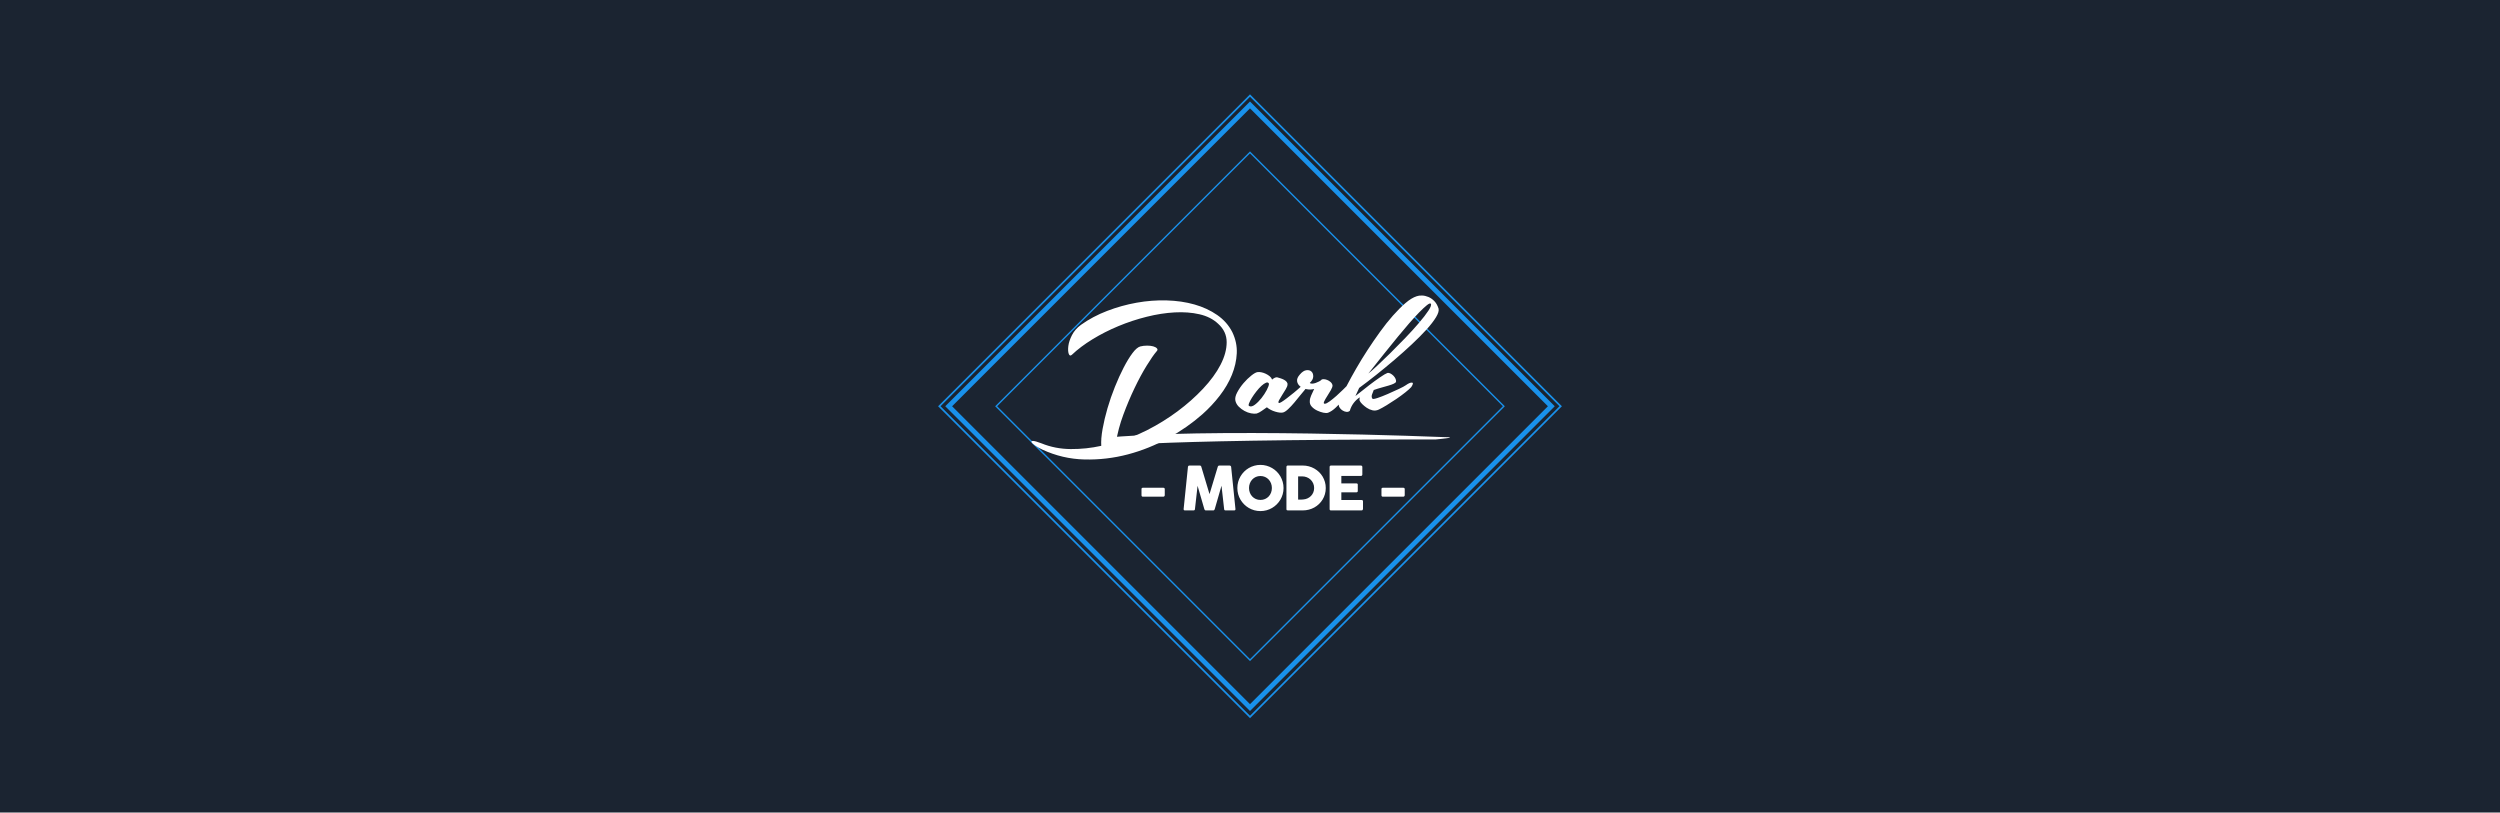
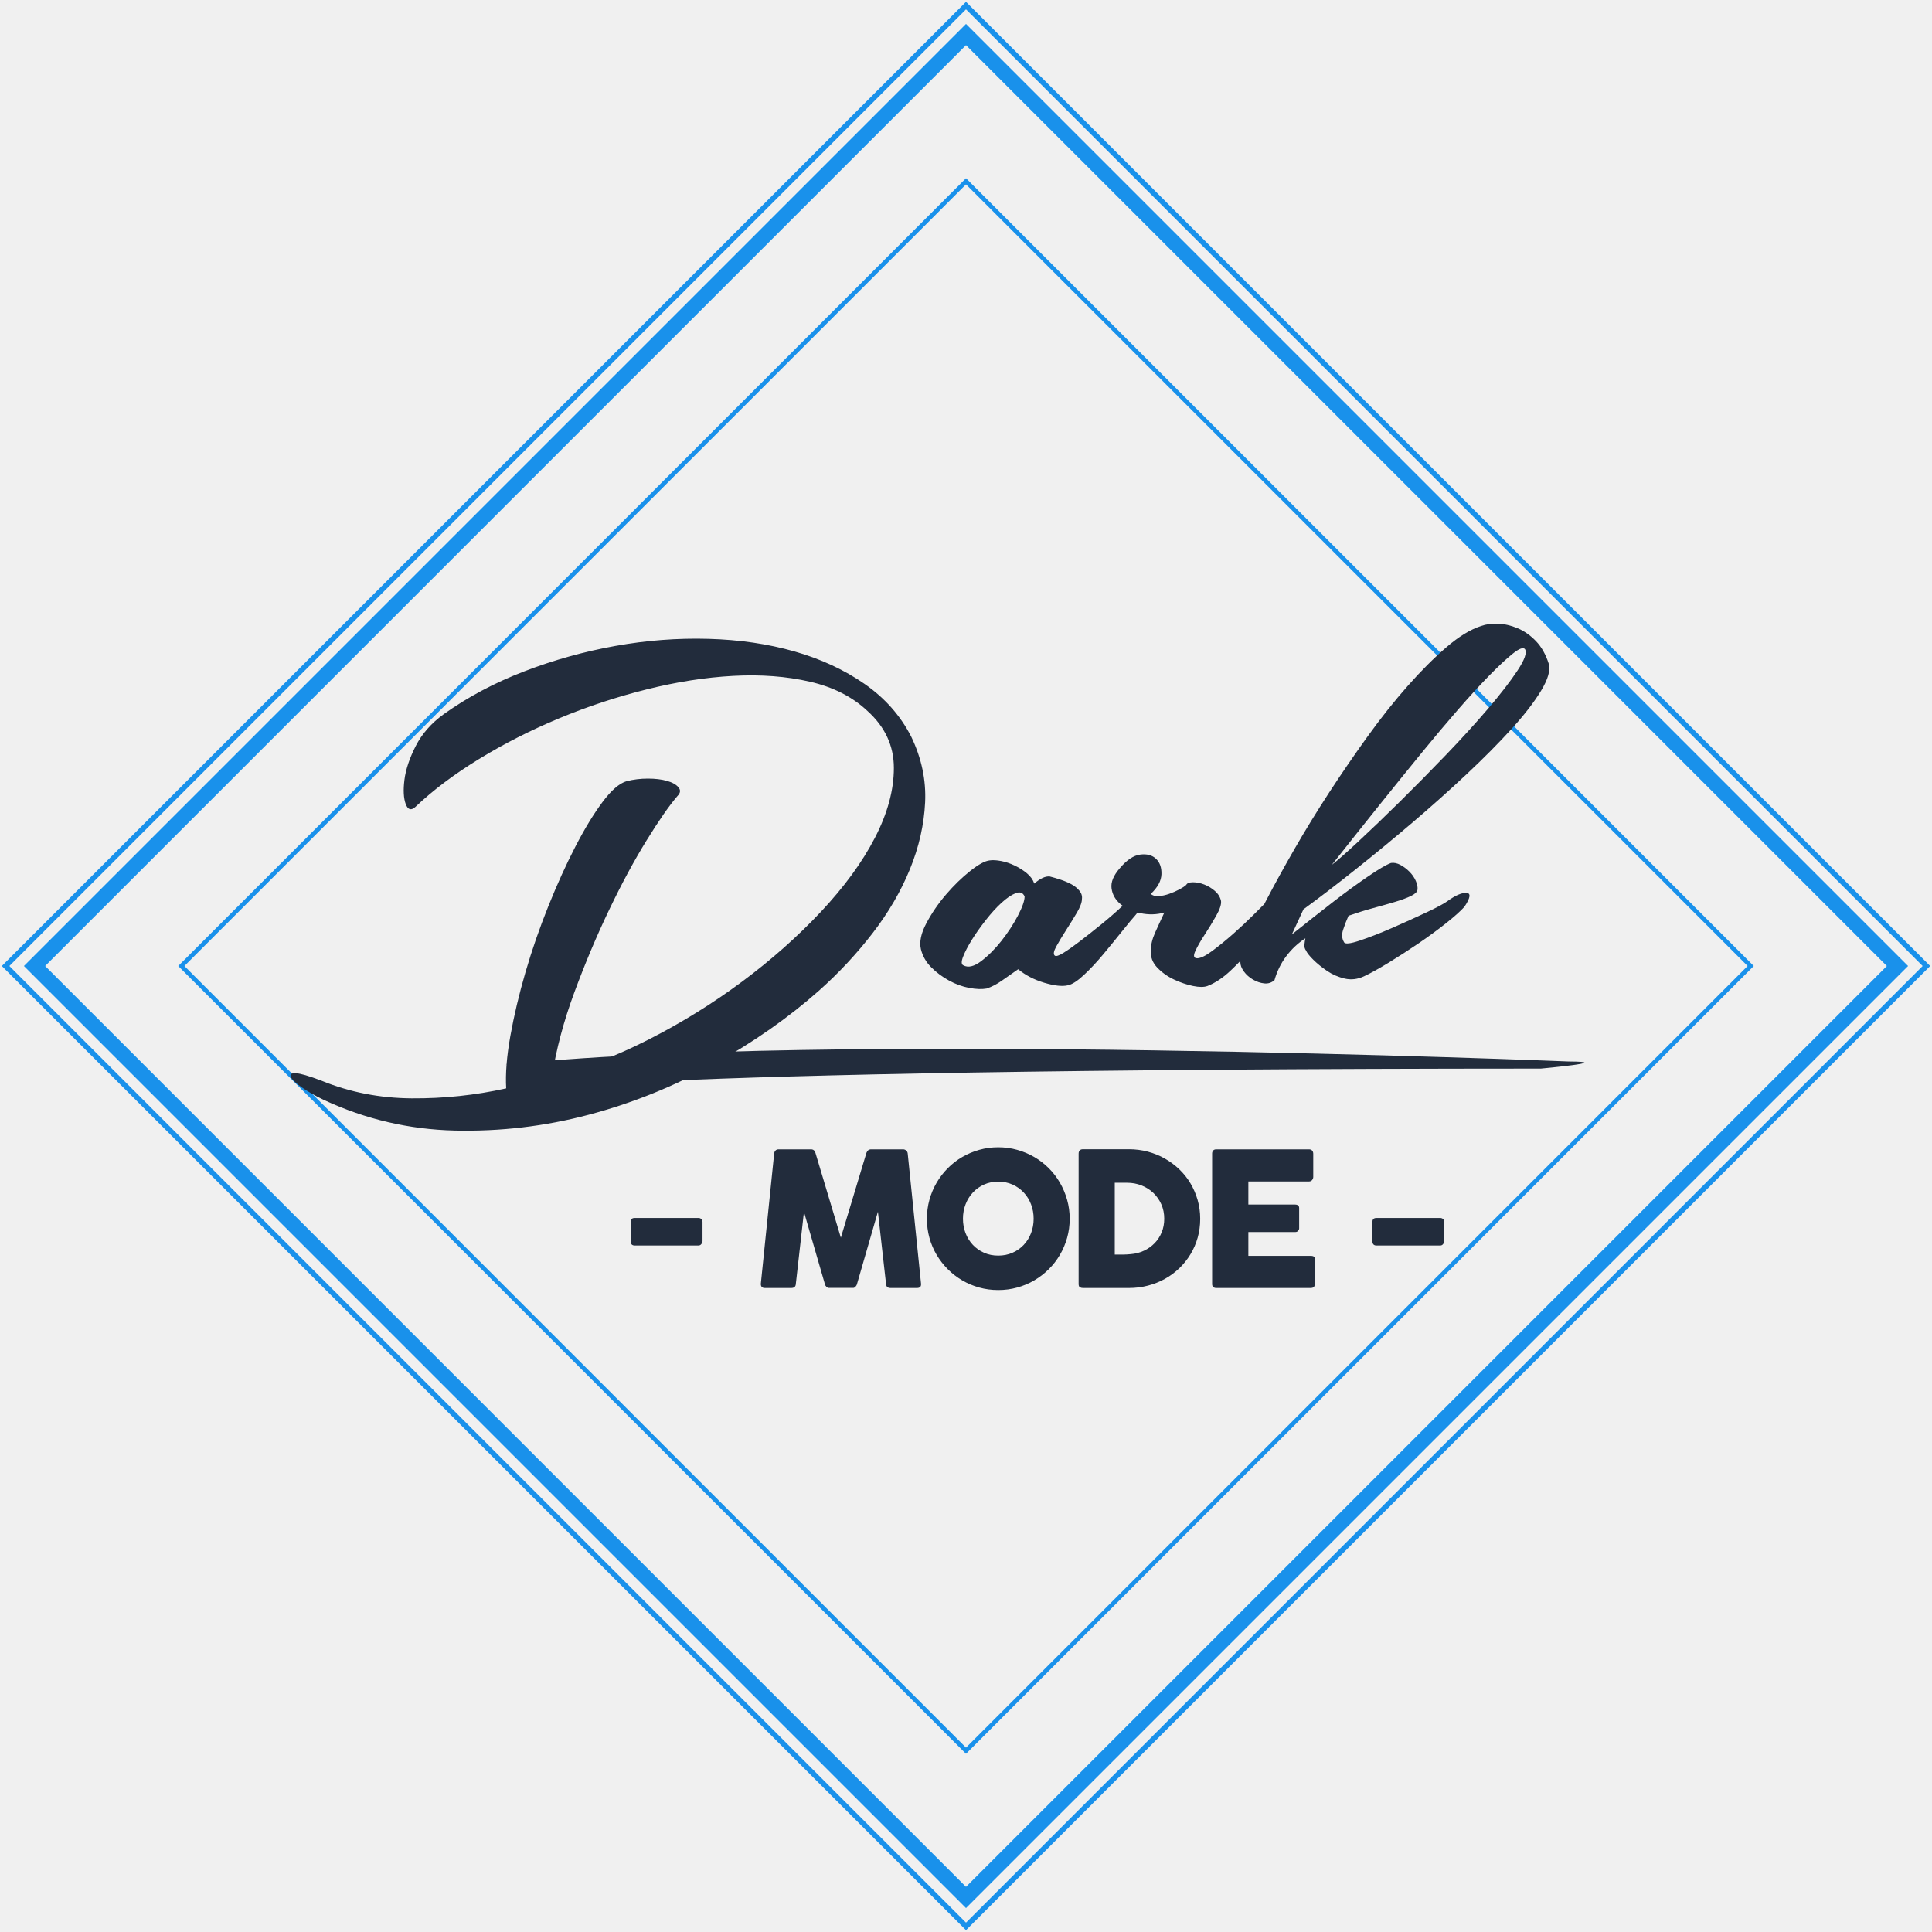
- <svg xmlns="http://www.w3.org/2000/svg" width="800px" height="260px" viewBox="0 0 800 260" version="1.1">
+ <svg xmlns="http://www.w3.org/2000/svg" width="200px" height="200px" viewBox="0 0 200 200" version="1.1">
  <defs />
  <g id="Website" stroke="none" stroke-width="1" fill="none" fill-rule="evenodd">
-     <g id="Dark-Mode" transform="translate(-245, -26)">
-       <g id="Content-[40v-c]" transform="translate(-75, 26)">
+     <g id="Dark-Mode" transform="translate(-545, -56)">
+       <g id="Content-[40v-c]" transform="translate(-75, 56)">
        <g id="Header-[15v-c]">
-           <g id="logo" transform="translate(320, 0)">
-             <rect id="Rectangle" fill="#1B2431" x="0" y="0" width="800" height="260" />
-             <g id="Background" transform="translate(300, 30)" fill="#1991EB">
+           <g id="logo" transform="translate(620, 0)">
+             <g id="Background" fill="#1991EB">
              <path d="M100,181.55 L18.45,100 L100,18.45 L181.55,100 L100,181.55 Z M19.089,100 L100,180.912 L180.912,100 L100,19.088 L19.089,100 Z" id="Inner" />
              <path d="M100,197.524 L2.476,100 L3.025,99.451 L100,2.476 L197.524,100 L100,197.524 Z M4.674,100 L100,195.326 L195.327,100 L100,4.674 L4.674,100 Z" id="Outer-2" />
              <path d="M100,199.812 L0.188,100 L100,0.188 L199.812,100 L100,199.812 Z M0.97,100 L100,199.03 L199.03,100 L100,0.969 L0.97,100 Z" id="Outer-1" />
            </g>
-             <g id="Text" transform="translate(329.3333, 93.66667)" fill="#FFFFFF">
+             <g id="Text" transform="translate(29.33333, 63.66667)" fill="#222c3c">
              <path d="M35.948,62.842 C35.948,62.558 36.089,62.417 36.373,62.417 L42.966,62.417 C43.082,62.417 43.182,62.454 43.265,62.528 C43.349,62.602 43.391,62.707 43.391,62.842 L43.391,64.804 C43.391,64.901 43.352,65.002 43.275,65.109 C43.198,65.215 43.095,65.268 42.966,65.268 L36.373,65.268 C36.089,65.268 35.948,65.114 35.948,64.804 L35.948,62.842 Z M50.809,55.737 C50.821,55.621 50.867,55.521 50.944,55.437 C51.021,55.354 51.131,55.312 51.273,55.312 L54.617,55.312 C54.856,55.312 55.01,55.434 55.081,55.679 L57.711,64.456 L60.359,55.679 C60.449,55.434 60.614,55.312 60.852,55.312 L64.158,55.312 C64.274,55.312 64.379,55.352 64.472,55.432 C64.566,55.513 64.619,55.615 64.632,55.737 C64.857,58.005 65.088,60.256 65.323,62.489 C65.558,64.722 65.789,66.973 66.014,69.241 L66.014,69.29 C66.014,69.541 65.872,69.667 65.589,69.667 L62.853,69.667 C62.557,69.667 62.402,69.525 62.389,69.241 L61.548,61.769 L59.373,69.29 C59.36,69.354 59.314,69.431 59.233,69.522 C59.152,69.612 59.074,69.657 58.996,69.657 L56.454,69.657 C56.377,69.657 56.294,69.614 56.207,69.526 C56.12,69.439 56.074,69.361 56.067,69.29 L53.892,61.788 L53.051,69.241 C53.038,69.525 52.88,69.667 52.578,69.667 L49.842,69.667 C49.565,69.667 49.426,69.525 49.426,69.241 L50.809,55.737 Z M70.351,62.494 C70.351,63.029 70.442,63.528 70.622,63.992 C70.802,64.456 71.055,64.861 71.381,65.206 C71.706,65.55 72.091,65.821 72.536,66.017 C72.981,66.214 73.47,66.312 74.005,66.312 C74.54,66.312 75.032,66.214 75.479,66.017 C75.927,65.821 76.314,65.55 76.639,65.206 C76.965,64.861 77.218,64.456 77.398,63.992 C77.579,63.528 77.669,63.029 77.669,62.494 C77.669,61.966 77.579,61.468 77.398,61.001 C77.218,60.533 76.965,60.126 76.639,59.778 C76.314,59.43 75.927,59.156 75.479,58.956 C75.032,58.756 74.54,58.656 74.005,58.656 C73.47,58.656 72.981,58.756 72.536,58.956 C72.091,59.156 71.706,59.43 71.381,59.778 C71.055,60.126 70.802,60.533 70.622,61.001 C70.442,61.468 70.351,61.966 70.351,62.494 Z M66.62,62.504 C66.62,61.821 66.707,61.165 66.881,60.536 C67.055,59.908 67.303,59.319 67.625,58.767 C67.948,58.216 68.333,57.715 68.78,57.264 C69.228,56.813 69.726,56.428 70.274,56.109 C70.822,55.79 71.41,55.542 72.038,55.365 C72.667,55.188 73.322,55.099 74.005,55.099 C74.682,55.099 75.336,55.188 75.968,55.365 C76.599,55.542 77.189,55.79 77.737,56.109 C78.284,56.428 78.784,56.813 79.235,57.264 C79.686,57.715 80.071,58.216 80.39,58.767 C80.709,59.319 80.957,59.908 81.134,60.536 C81.312,61.165 81.4,61.821 81.4,62.504 C81.4,63.187 81.312,63.842 81.134,64.471 C80.957,65.099 80.709,65.686 80.39,66.23 C80.071,66.775 79.686,67.271 79.235,67.719 C78.784,68.167 78.284,68.552 77.737,68.874 C77.189,69.196 76.599,69.444 75.968,69.618 C75.336,69.792 74.682,69.879 74.005,69.879 C73.322,69.879 72.667,69.792 72.038,69.618 C71.41,69.444 70.822,69.196 70.274,68.874 C69.726,68.552 69.228,68.167 68.78,67.719 C68.333,67.271 67.948,66.775 67.625,66.23 C67.303,65.686 67.055,65.099 66.881,64.471 C66.707,63.842 66.62,63.187 66.62,62.504 Z M94.911,62.504 C94.911,63.187 94.824,63.836 94.65,64.451 C94.476,65.067 94.228,65.64 93.906,66.172 C93.584,66.704 93.199,67.186 92.751,67.617 C92.303,68.049 91.807,68.416 91.262,68.719 C90.717,69.022 90.129,69.256 89.498,69.42 C88.866,69.585 88.212,69.667 87.535,69.667 L82.77,69.667 C82.654,69.667 82.551,69.641 82.46,69.589 C82.37,69.538 82.325,69.428 82.325,69.261 L82.325,55.756 C82.325,55.621 82.362,55.511 82.436,55.428 C82.51,55.344 82.622,55.302 82.77,55.302 L87.535,55.302 C88.212,55.302 88.865,55.386 89.493,55.553 C90.121,55.721 90.708,55.959 91.252,56.269 C91.797,56.578 92.295,56.949 92.746,57.38 C93.197,57.812 93.582,58.295 93.901,58.83 C94.22,59.365 94.468,59.942 94.645,60.561 C94.823,61.179 94.911,61.827 94.911,62.504 Z M86.066,58.772 L86.066,66.206 L86.878,66.206 C87.026,66.206 87.171,66.201 87.313,66.192 C87.455,66.182 87.597,66.171 87.738,66.158 C88.222,66.119 88.673,66.001 89.092,65.805 C89.511,65.608 89.876,65.351 90.189,65.031 C90.502,64.712 90.746,64.337 90.924,63.905 C91.101,63.474 91.189,63.003 91.189,62.494 C91.189,61.953 91.088,61.455 90.885,61.001 C90.682,60.546 90.406,60.153 90.058,59.821 C89.71,59.489 89.303,59.232 88.836,59.048 C88.368,58.864 87.871,58.772 87.342,58.772 L86.066,58.772 Z M96.145,55.756 C96.145,55.621 96.182,55.513 96.256,55.432 C96.33,55.352 96.435,55.312 96.571,55.312 L106.17,55.312 C106.311,55.312 106.421,55.354 106.498,55.437 C106.576,55.521 106.614,55.634 106.614,55.776 L106.614,58.173 C106.614,58.283 106.576,58.387 106.498,58.487 C106.421,58.587 106.308,58.637 106.16,58.637 L99.896,58.637 L99.896,61.025 L104.729,61.025 C104.852,61.025 104.953,61.054 105.034,61.112 C105.114,61.17 105.155,61.266 105.155,61.402 L105.155,63.49 C105.155,63.58 105.119,63.667 105.048,63.751 C104.977,63.834 104.874,63.876 104.739,63.876 L99.896,63.876 L99.896,66.341 L106.392,66.341 C106.682,66.341 106.827,66.49 106.827,66.786 L106.827,69.222 C106.827,69.286 106.801,69.344 106.75,69.396 C106.724,69.576 106.592,69.667 106.353,69.667 L96.571,69.667 C96.442,69.667 96.339,69.633 96.261,69.565 C96.184,69.497 96.145,69.393 96.145,69.251 L96.145,55.756 Z M112.736,62.842 C112.736,62.558 112.878,62.417 113.162,62.417 L119.754,62.417 C119.87,62.417 119.97,62.454 120.054,62.528 C120.138,62.602 120.18,62.707 120.18,62.842 L120.18,64.804 C120.18,64.901 120.141,65.002 120.064,65.109 C119.986,65.215 119.883,65.268 119.754,65.268 L113.162,65.268 C112.878,65.268 112.736,65.114 112.736,64.804 L112.736,62.842 Z" id="--MODE--" />
              <g id="Dark" transform="translate(0.188825, 0.015414)">
                <path d="M132.616,42.41 C132.616,42.41 54.443,44.664 22.638,50.483 C22.638,50.483 26.54,49.629 23.678,53.311 C23.678,53.311 30.08,50.345 129.803,43.343 C129.803,43.343 137.546,42.088 132.616,42.41 Z" id="Shape-8" transform="translate(78.44783, 47.83391) rotate(4) translate(-78.44783, -47.83391) " />
                <path d="M101.363,29.899 C101.433,29.763 101.505,29.625 101.578,29.485 C102.4,27.907 103.367,26.151 104.478,24.218 C105.589,22.285 106.789,20.329 108.078,18.351 C109.367,16.373 110.7,14.429 112.078,12.518 C113.456,10.607 114.833,8.873 116.211,7.318 C117.589,5.762 118.922,4.429 120.211,3.318 C121.5,2.207 122.7,1.473 123.811,1.118 C124.3,0.94 124.878,0.862 125.545,0.885 C126.211,0.907 126.889,1.062 127.578,1.351 C128.267,1.64 128.9,2.085 129.478,2.685 C130.056,3.285 130.5,4.073 130.811,5.051 C130.989,5.718 130.722,6.64 130.011,7.818 C129.3,8.996 128.278,10.318 126.945,11.785 C125.611,13.251 124.056,14.818 122.278,16.485 C120.5,18.151 118.633,19.818 116.678,21.485 C114.722,23.151 112.767,24.762 110.811,26.318 C108.856,27.873 107.056,29.251 105.411,30.451 L104.211,33.051 C105.767,31.807 107.233,30.651 108.611,29.585 C109.767,28.696 110.911,27.862 112.045,27.085 C113.178,26.307 113.989,25.829 114.478,25.651 C114.789,25.607 115.111,25.673 115.445,25.851 C115.778,26.029 116.089,26.262 116.378,26.551 C116.667,26.84 116.889,27.162 117.045,27.518 C117.2,27.873 117.256,28.185 117.211,28.451 C117.167,28.673 116.933,28.885 116.511,29.085 C116.089,29.285 115.545,29.485 114.878,29.685 C114.211,29.885 113.467,30.096 112.645,30.318 C111.822,30.54 110.967,30.807 110.078,31.118 C109.856,31.607 109.667,32.096 109.511,32.585 C109.356,33.073 109.389,33.496 109.611,33.851 C109.7,34.073 110.245,34.018 111.245,33.685 C112.245,33.351 113.356,32.918 114.578,32.385 C115.8,31.851 116.978,31.318 118.111,30.785 C119.245,30.251 119.989,29.851 120.345,29.585 C121.145,29.007 121.789,28.729 122.278,28.751 C122.767,28.773 122.7,29.251 122.078,30.185 C121.678,30.629 121.045,31.196 120.178,31.885 C119.311,32.573 118.356,33.273 117.311,33.985 C116.267,34.696 115.233,35.362 114.211,35.985 C113.189,36.607 112.345,37.073 111.678,37.385 C111.011,37.696 110.345,37.773 109.678,37.618 C109.011,37.462 108.4,37.196 107.845,36.818 C107.289,36.44 106.811,36.051 106.411,35.651 C106.011,35.251 105.767,34.94 105.678,34.718 C105.545,34.54 105.489,34.34 105.511,34.118 C105.533,33.896 105.567,33.673 105.611,33.451 C104.856,33.94 104.2,34.551 103.645,35.285 C103.089,36.018 102.678,36.851 102.411,37.785 C102.1,38.051 101.745,38.162 101.345,38.118 C100.945,38.073 100.556,37.94 100.178,37.718 C99.8,37.496 99.489,37.218 99.245,36.885 C99,36.551 98.878,36.229 98.878,35.918 C98.878,35.878 98.88,35.833 98.885,35.785 C98.558,36.126 98.222,36.46 97.878,36.785 C97.078,37.54 96.278,38.073 95.478,38.385 C95.122,38.518 94.622,38.518 93.978,38.385 C93.333,38.251 92.678,38.029 92.011,37.718 C91.345,37.407 90.767,36.996 90.278,36.485 C89.789,35.973 89.567,35.385 89.611,34.718 C89.611,34.14 89.756,33.529 90.045,32.885 C90.333,32.24 90.656,31.54 91.011,30.785 C90.211,31.007 89.389,31.029 88.545,30.851 C88.44,30.829 88.338,30.805 88.239,30.779 C88.19,30.846 88.136,30.914 88.078,30.985 C87.722,31.385 87.233,31.973 86.611,32.751 C85.989,33.529 85.345,34.318 84.678,35.118 C84.011,35.918 83.345,36.629 82.678,37.251 C82.011,37.873 81.456,38.229 81.011,38.318 C80.433,38.451 79.622,38.362 78.578,38.051 C77.533,37.74 76.633,37.273 75.878,36.651 C75.3,37.051 74.745,37.44 74.211,37.818 C73.678,38.196 73.145,38.473 72.611,38.651 C72.122,38.74 71.522,38.718 70.811,38.585 C70.1,38.451 69.4,38.196 68.711,37.818 C68.022,37.44 67.411,36.985 66.878,36.451 C66.345,35.918 65.989,35.296 65.811,34.585 C65.633,33.829 65.822,32.929 66.378,31.885 C66.933,30.84 67.611,29.851 68.411,28.918 C69.211,27.985 70.045,27.173 70.911,26.485 C71.778,25.796 72.456,25.429 72.945,25.385 C73.256,25.34 73.645,25.362 74.111,25.451 C74.578,25.54 75.045,25.696 75.511,25.918 C75.978,26.14 76.4,26.407 76.778,26.718 C77.156,27.029 77.411,27.385 77.545,27.785 C78.167,27.251 78.7,27.007 79.145,27.051 C79.5,27.14 79.878,27.251 80.278,27.385 C80.678,27.518 81.045,27.673 81.378,27.851 C81.711,28.029 81.989,28.251 82.211,28.518 C82.433,28.785 82.522,29.073 82.478,29.385 C82.478,29.74 82.3,30.218 81.945,30.818 C81.589,31.418 81.211,32.029 80.811,32.651 C80.411,33.273 80.078,33.829 79.811,34.318 C79.545,34.807 79.5,35.118 79.678,35.251 C79.811,35.34 80.111,35.24 80.578,34.951 C81.045,34.662 81.611,34.262 82.278,33.751 C82.945,33.24 83.689,32.651 84.511,31.985 C85.248,31.387 85.976,30.754 86.695,30.085 C86.62,30.032 86.548,29.976 86.478,29.918 C85.945,29.473 85.633,28.929 85.545,28.285 C85.456,27.64 85.745,26.94 86.411,26.185 C87.122,25.34 87.822,24.873 88.511,24.785 C89.2,24.696 89.745,24.84 90.145,25.218 C90.545,25.596 90.733,26.129 90.711,26.818 C90.689,27.507 90.322,28.185 89.611,28.851 C89.789,29.029 90.056,29.107 90.411,29.085 C90.767,29.062 91.133,28.985 91.511,28.851 C91.889,28.718 92.245,28.562 92.578,28.385 C92.911,28.207 93.145,28.051 93.278,27.918 C93.367,27.74 93.6,27.651 93.978,27.651 C94.356,27.651 94.745,27.729 95.145,27.885 C95.545,28.04 95.911,28.262 96.245,28.551 C96.578,28.84 96.789,29.185 96.878,29.585 C96.922,29.94 96.756,30.451 96.378,31.118 C96,31.785 95.6,32.44 95.178,33.085 C94.756,33.729 94.433,34.296 94.211,34.785 C93.989,35.273 94.056,35.518 94.411,35.518 C94.767,35.518 95.289,35.262 95.978,34.751 C96.667,34.24 97.389,33.651 98.145,32.985 C98.9,32.318 99.611,31.651 100.278,30.985 L101.363,29.899 Z M16.411,10.251 C18.9,8.473 21.678,6.996 24.745,5.818 C27.811,4.64 30.956,3.762 34.178,3.185 C37.4,2.607 40.611,2.362 43.811,2.451 C47.011,2.54 49.978,2.973 52.711,3.751 C55.445,4.529 57.867,5.651 59.978,7.118 C62.089,8.585 63.7,10.407 64.811,12.585 C65.878,14.807 66.356,17.073 66.245,19.385 C66.133,21.696 65.611,23.996 64.678,26.285 C63.745,28.573 62.456,30.785 60.811,32.918 C59.167,35.051 57.322,37.029 55.278,38.851 C52.122,41.651 48.489,44.196 44.378,46.485 C40.267,48.773 35.945,50.518 31.411,51.718 C26.878,52.918 22.256,53.462 17.545,53.351 C12.833,53.24 8.322,52.185 4.011,50.185 C3.078,49.74 2.3,49.296 1.678,48.851 C1.056,48.407 0.689,48.051 0.578,47.785 C0.467,47.518 0.645,47.396 1.111,47.418 C1.578,47.44 2.456,47.696 3.745,48.185 C6.678,49.385 9.8,49.996 13.111,50.018 C16.422,50.04 19.678,49.696 22.878,48.985 C22.789,47.473 22.933,45.662 23.311,43.551 C23.689,41.44 24.211,39.24 24.878,36.951 C25.545,34.662 26.333,32.385 27.245,30.118 C28.156,27.851 29.089,25.796 30.045,23.951 C31,22.107 31.933,20.573 32.845,19.351 C33.756,18.129 34.589,17.407 35.345,17.185 C36.056,17.007 36.789,16.918 37.545,16.918 C38.3,16.918 38.956,16.996 39.511,17.151 C40.067,17.307 40.467,17.529 40.711,17.818 C40.956,18.107 40.922,18.407 40.611,18.718 C39.767,19.696 38.7,21.229 37.411,23.318 C36.122,25.407 34.833,27.796 33.545,30.485 C32.256,33.173 31.056,36.018 29.945,39.018 C28.833,42.018 28.056,44.94 27.611,47.785 C30.9,46.94 34.244,45.651 37.645,43.918 C41.045,42.185 44.256,40.196 47.278,37.951 C50.3,35.707 53.022,33.296 55.445,30.718 C57.867,28.14 59.733,25.585 61.045,23.051 C62.356,20.518 63.011,18.107 63.011,15.818 C63.011,13.529 62.1,11.562 60.278,9.918 C58.722,8.451 56.733,7.44 54.311,6.885 C51.889,6.329 49.245,6.129 46.378,6.285 C43.511,6.44 40.522,6.907 37.411,7.685 C34.3,8.462 31.278,9.462 28.345,10.685 C25.411,11.907 22.656,13.307 20.078,14.885 C17.5,16.462 15.3,18.118 13.478,19.851 C13.033,20.251 12.7,20.151 12.478,19.551 C12.256,18.951 12.211,18.118 12.345,17.051 C12.478,15.985 12.867,14.818 13.511,13.551 C14.156,12.285 15.122,11.185 16.411,10.251 Z M128.345,3.518 C128.167,3.296 127.745,3.451 127.078,3.985 C126.411,4.518 125.589,5.285 124.611,6.285 C123.633,7.285 122.556,8.462 121.378,9.818 C120.2,11.173 119.011,12.585 117.811,14.051 C115.011,17.473 111.856,21.407 108.345,25.851 C108.922,25.407 109.845,24.596 111.111,23.418 C112.378,22.24 113.789,20.885 115.345,19.351 C116.9,17.818 118.5,16.196 120.145,14.485 C121.789,12.773 123.256,11.162 124.545,9.651 C125.833,8.14 126.845,6.829 127.578,5.718 C128.311,4.607 128.567,3.873 128.345,3.518 Z M70.211,36.251 C70.7,36.518 71.311,36.373 72.045,35.818 C72.778,35.262 73.478,34.562 74.145,33.718 C74.811,32.873 75.378,32.007 75.845,31.118 C76.311,30.229 76.545,29.562 76.545,29.118 C76.367,28.718 76.056,28.607 75.611,28.785 C75.167,28.962 74.678,29.296 74.145,29.785 C73.611,30.273 73.067,30.873 72.511,31.585 C71.956,32.296 71.478,32.973 71.078,33.618 C70.678,34.262 70.378,34.84 70.178,35.351 C69.978,35.862 69.989,36.162 70.211,36.251 Z" />
              </g>
            </g>
          </g>
        </g>
      </g>
    </g>
  </g>
</svg>
